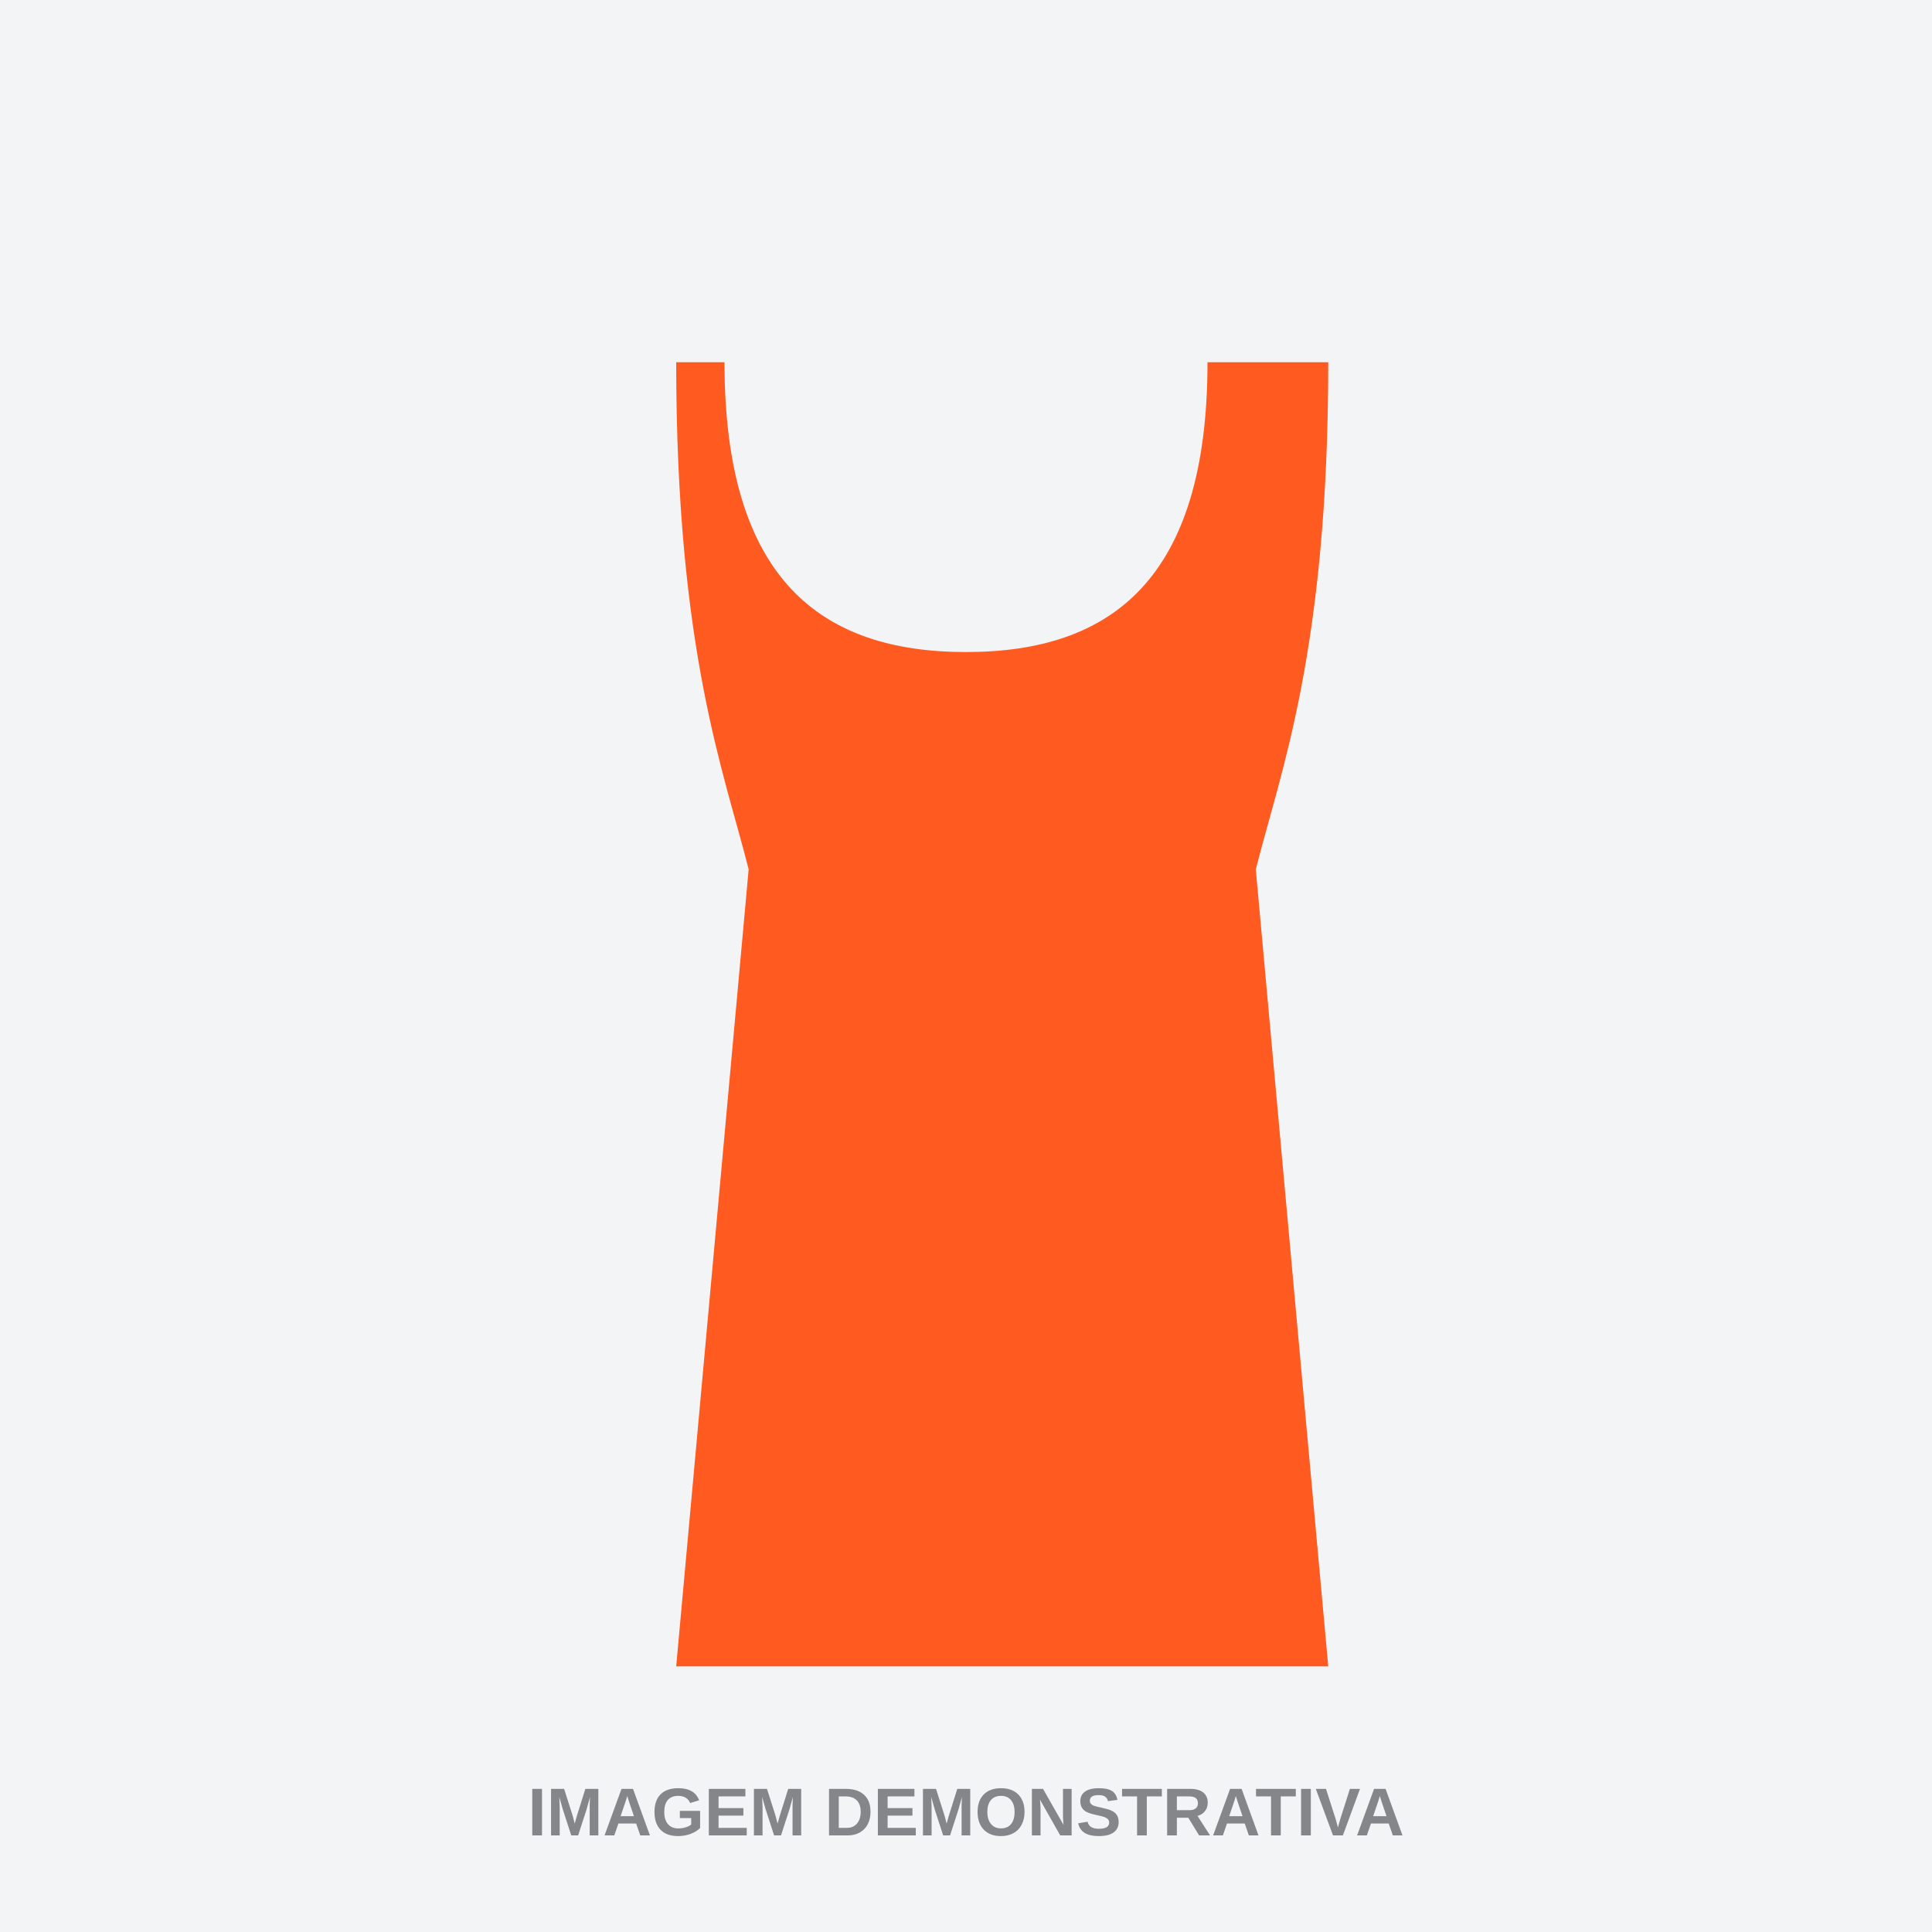
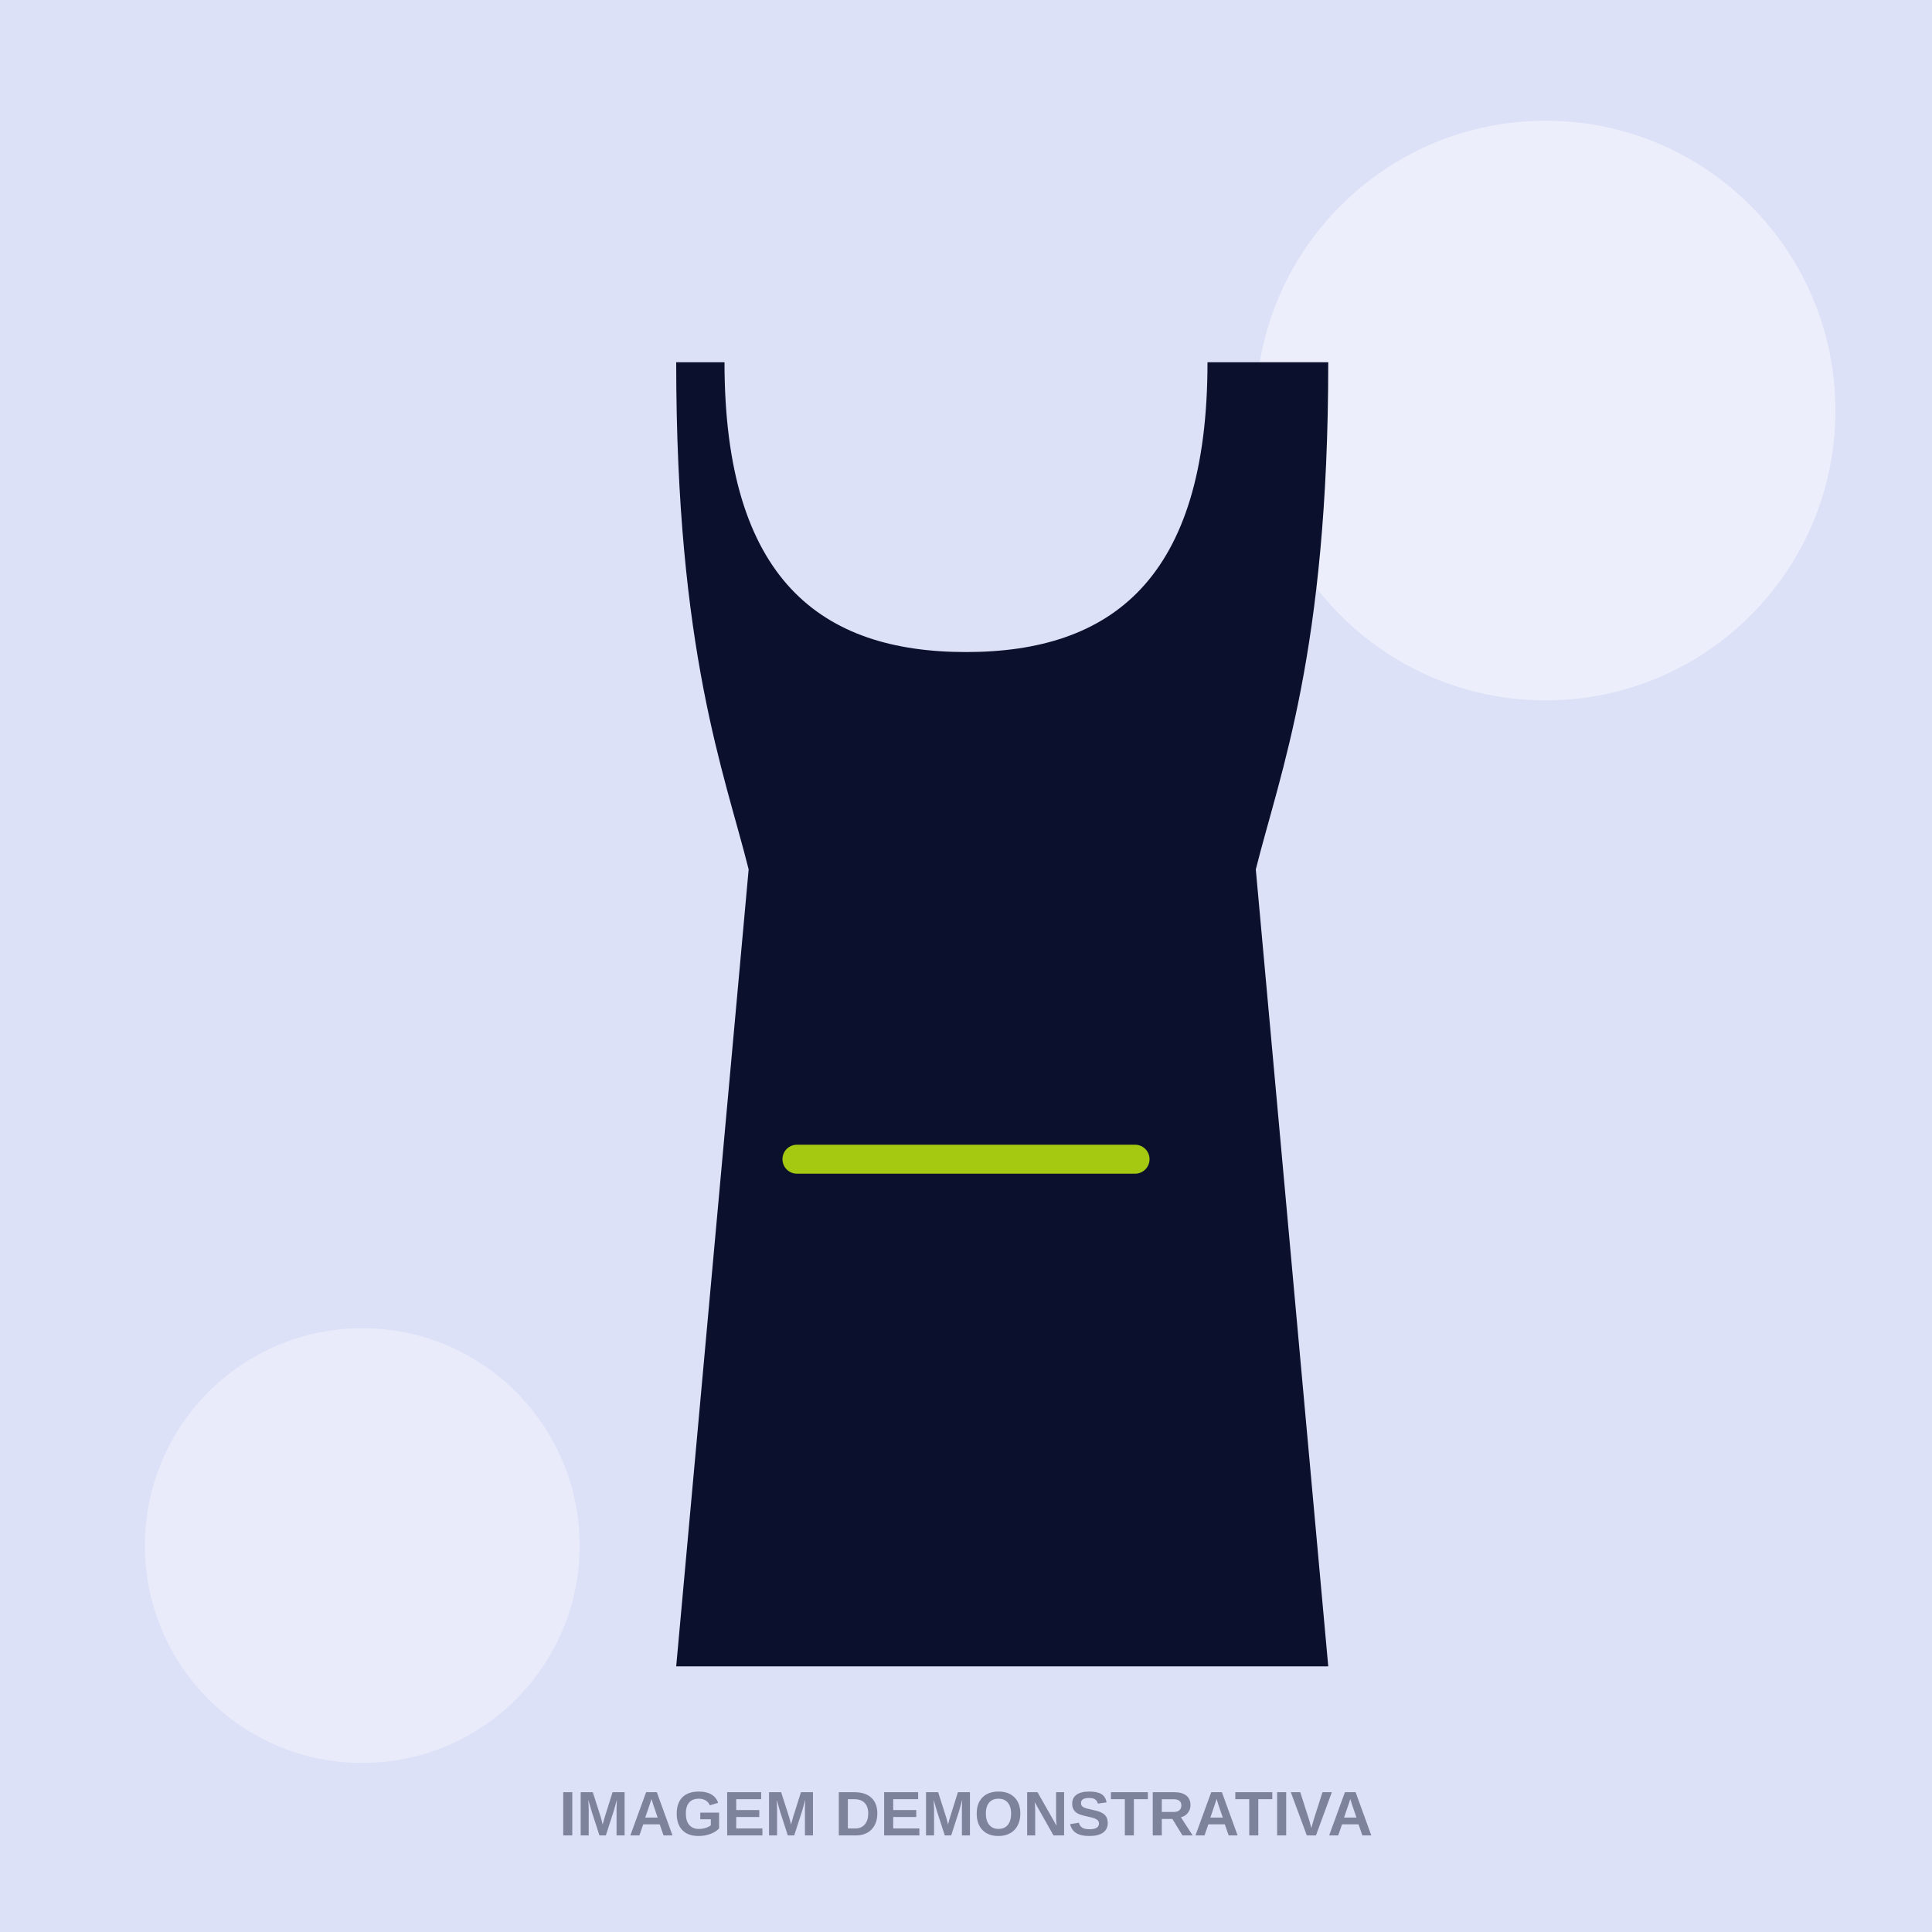
<svg xmlns="http://www.w3.org/2000/svg" viewBox="0 0 800 800" role="img">
-   <rect width="800" height="800" fill="#F3F4F6" />
-   <path d="M300 150c0 90 40 120 100 120s100-30 100-120h50c0 120-20 170-30 210l30 330H280l30-330c-10-40-30-90-30-210z" fill="#FF5A1F" />
-   <text x="400" y="760" text-anchor="middle" font-family="Arial" font-size="28" font-weight="700" fill="#282B32" opacity=".55">IMAGEM DEMONSTRATIVA</text>
+   <rect width="800" height="800" fill="#DDE1F7" />
+   <circle cx="640" cy="170" r="120" fill="#fff" opacity=".45" />
+   <circle cx="150" cy="640" r="90" fill="#fff" opacity=".35" />
+   <path d="M300 150c0 90 40 120 100 120s100-30 100-120h50c0 120-20 170-30 210l30 330H280l30-330c-10-40-30-90-30-210z" fill="#0B102D" />
+   <path d="M330 480h140" stroke="#A5C910" stroke-width="12" stroke-linecap="round" />
+   <text x="400" y="760" text-anchor="middle" font-family="Arial" font-size="26" font-weight="700" fill="#0B102D" opacity=".45">IMAGEM DEMONSTRATIVA</text>
</svg>
